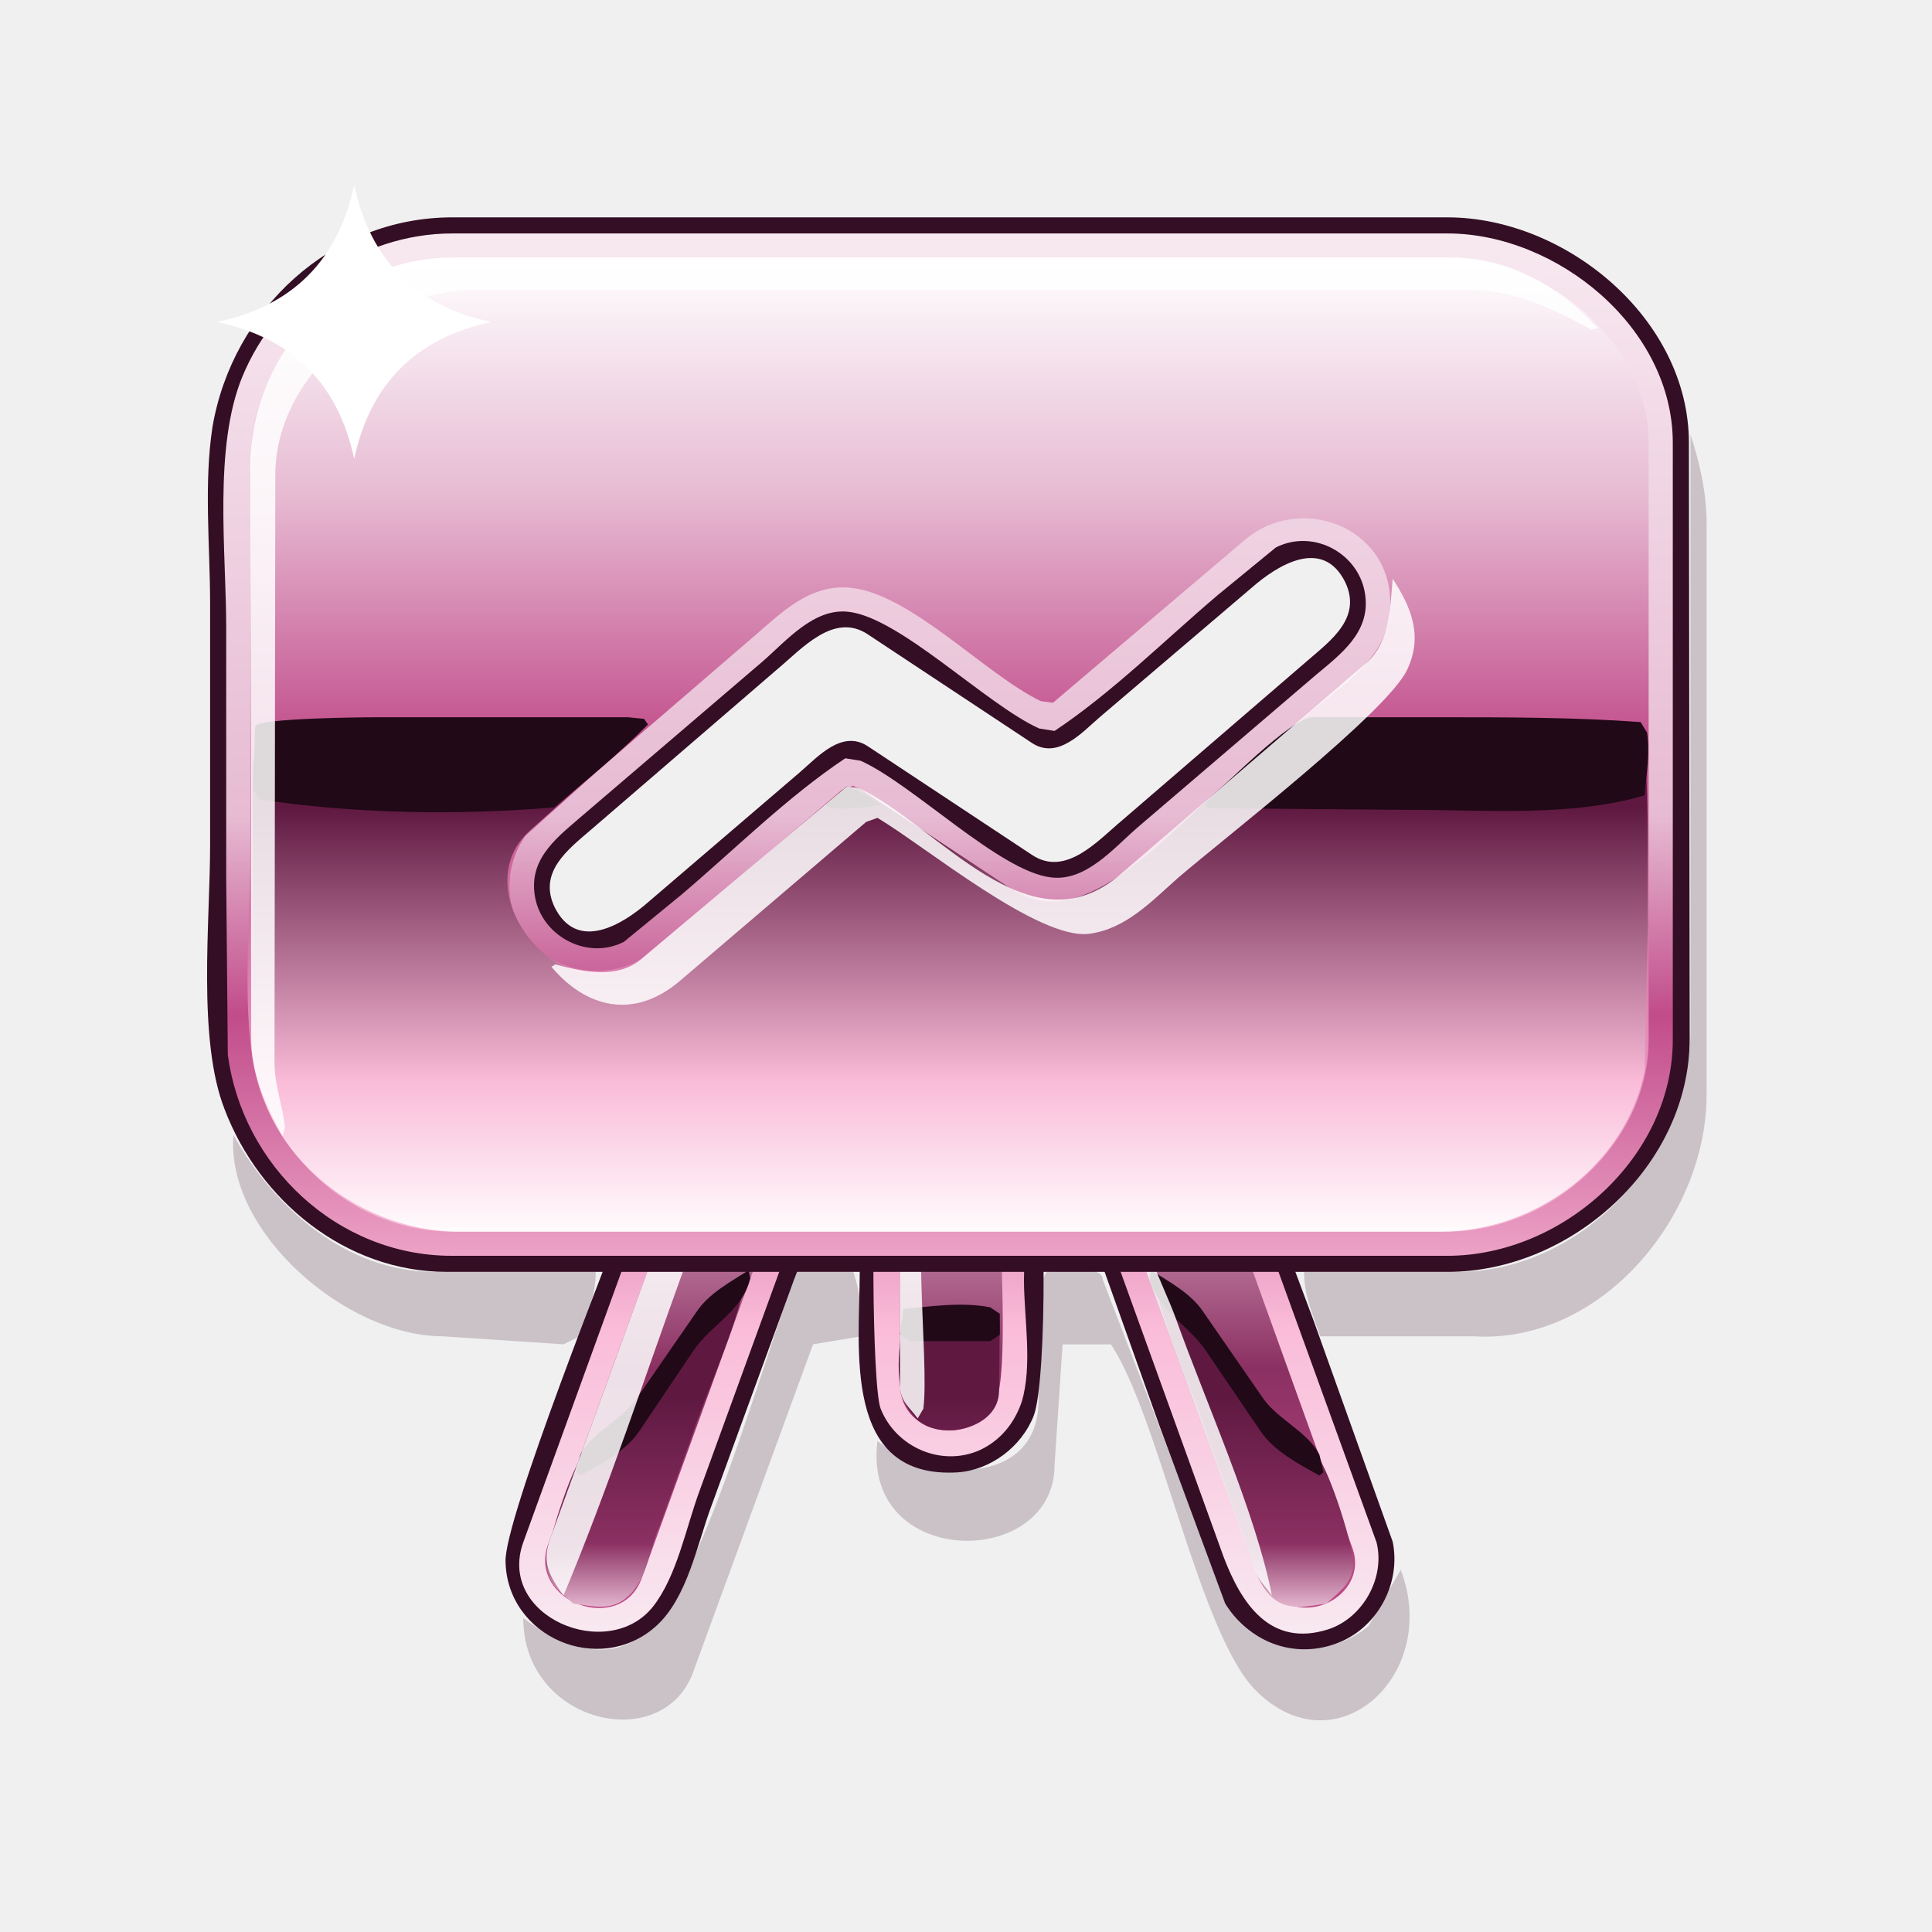
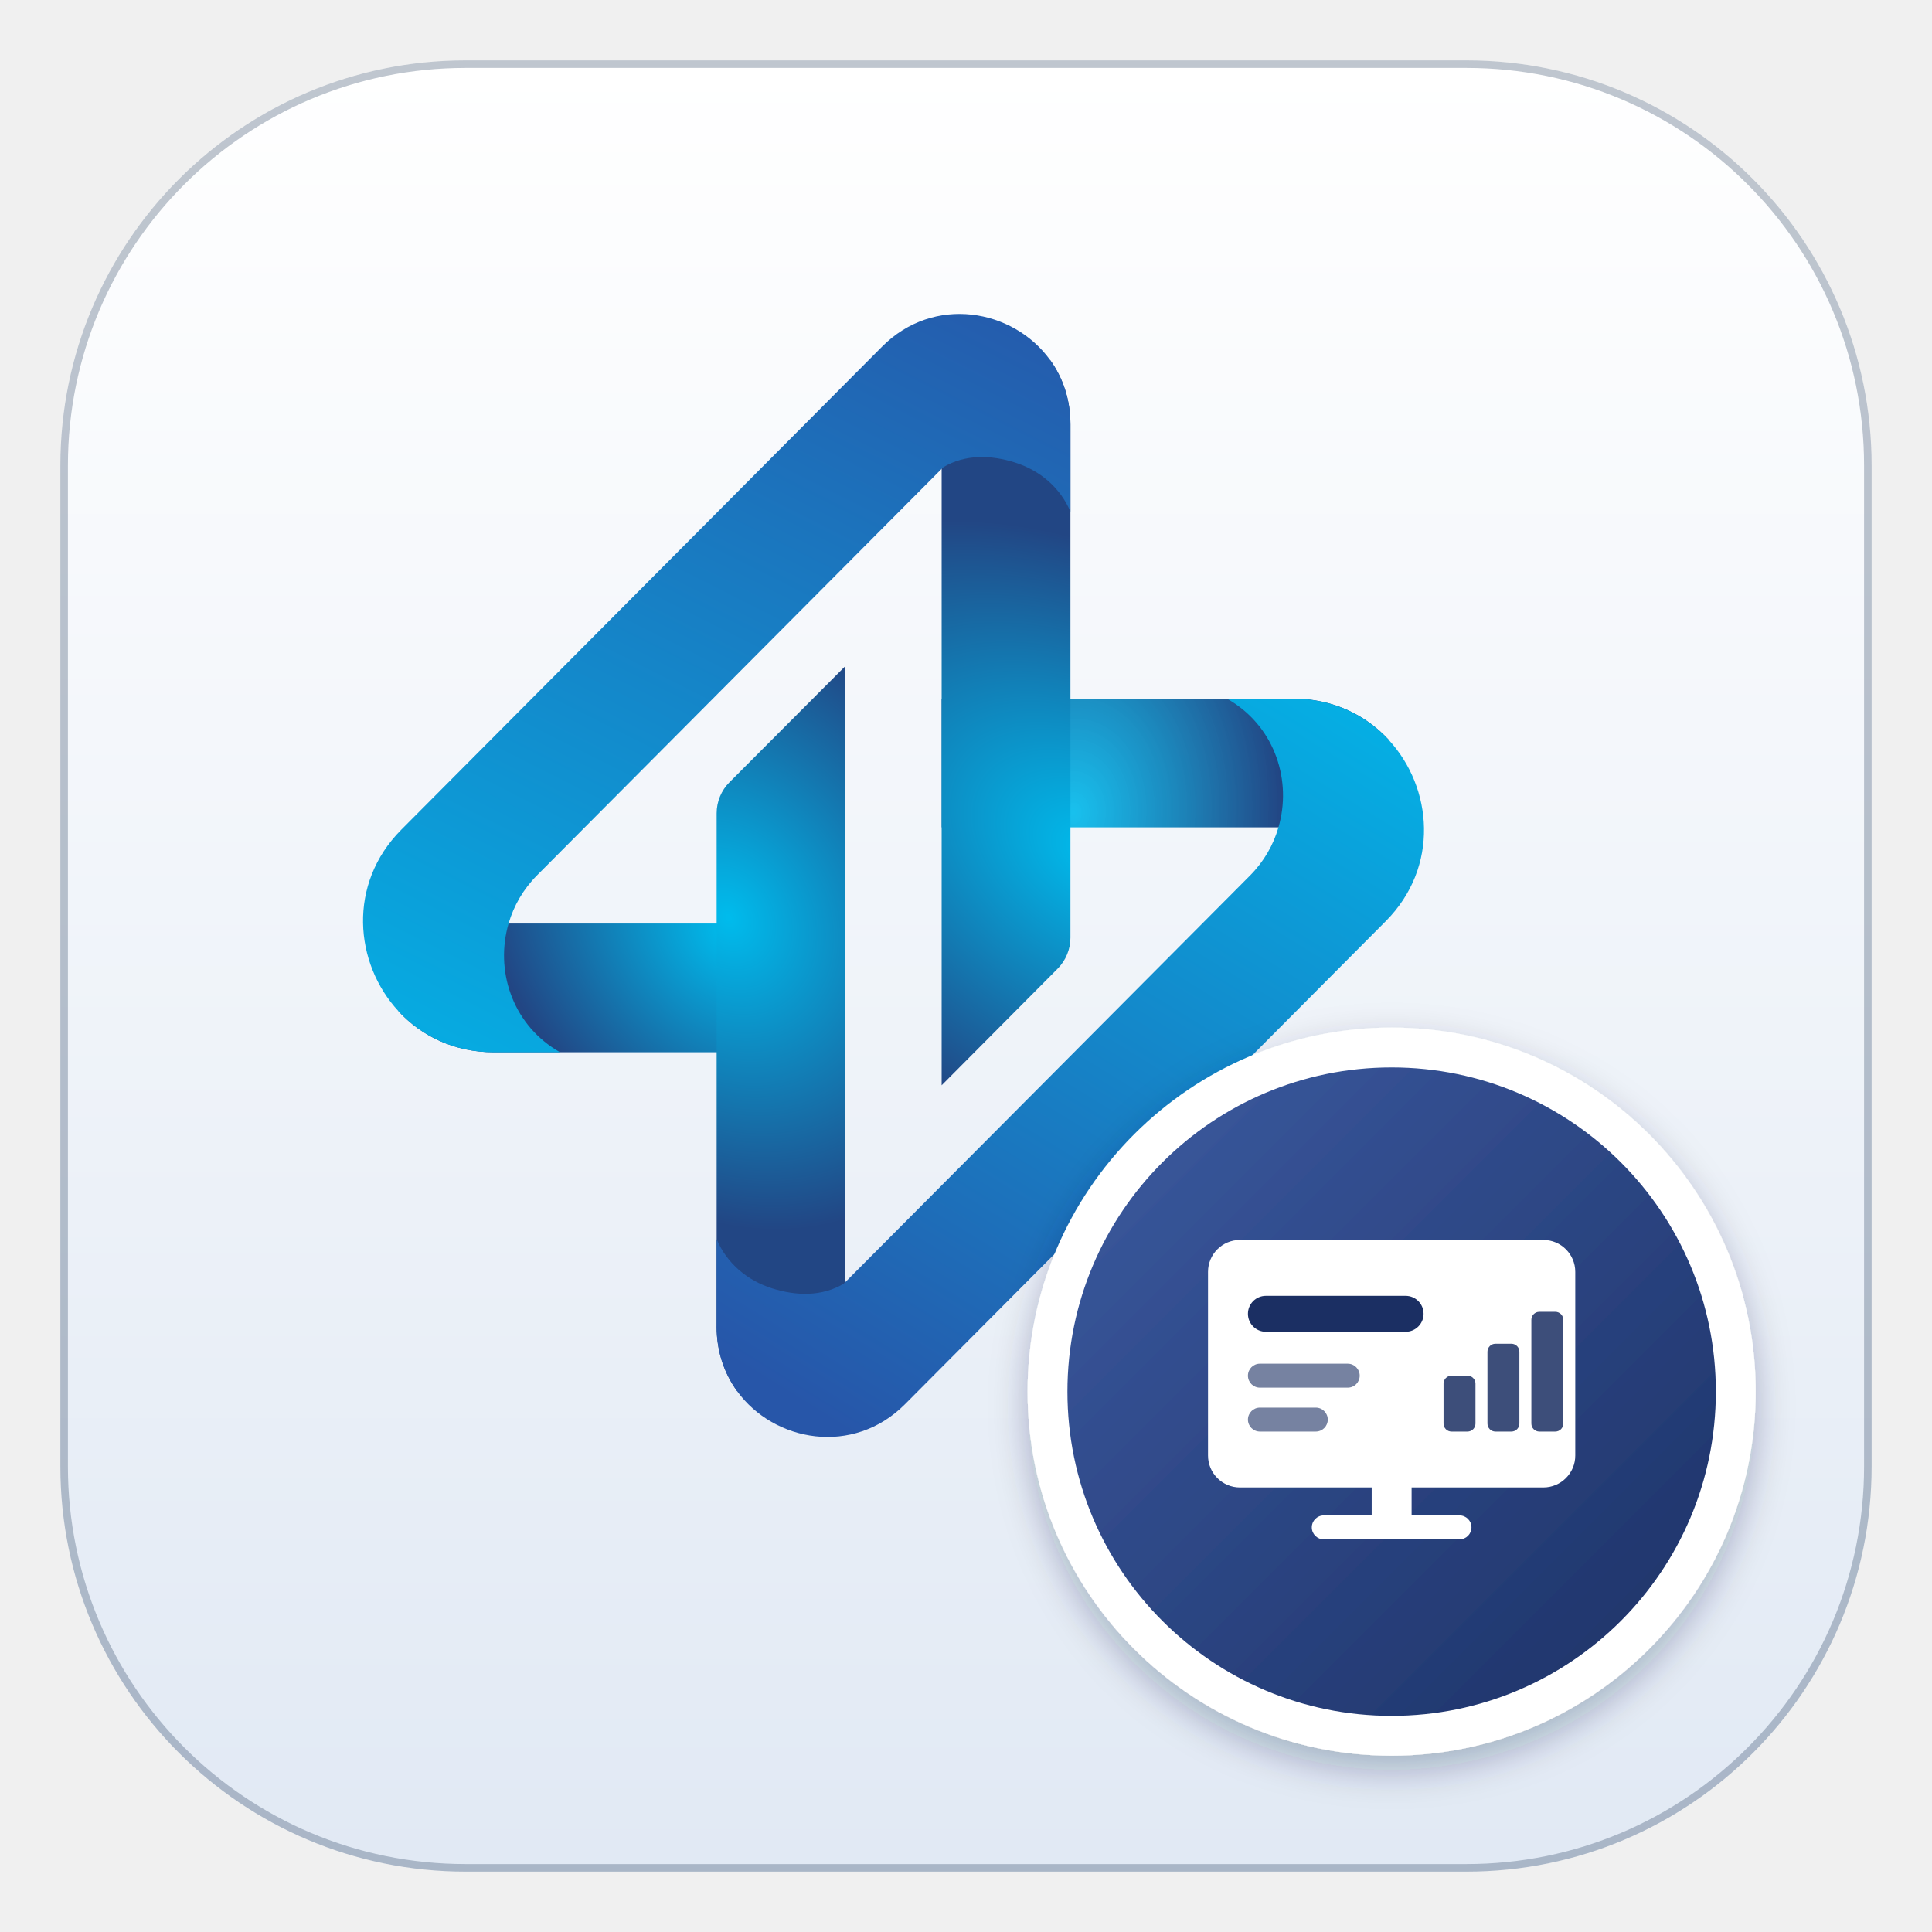
- <svg xmlns="http://www.w3.org/2000/svg" viewBox="0 0 512 512">
-   <g transform="scale(21.33333)">
-     <g fill="none">
-       <defs>
-         <linearGradient id="SVGMynKlb1h" x1="0" x2="0" y1="2.7" y2="20.4" gradientUnits="userSpaceOnUse">
-           <stop offset="0" stop-color="#F8EAF1" />
-           <stop offset=".42" stop-color="#E7BBD3" />
-           <stop offset=".56" stop-color="#C14C8A" />
-           <stop offset=".78" stop-color="#FABCD9" />
-           <stop offset="1" stop-color="#F8EAF1" />
-         </linearGradient>
-         <linearGradient id="SVG90mstbGz" x1="0" x2="0" y1="14" y2="20" gradientUnits="userSpaceOnUse">
-           <stop offset="0" stop-color="#E7BBD3" />
-           <stop offset=".5" stop-color="#8B3062" />
-           <stop offset="1" stop-color="#C14C8A" />
-         </linearGradient>
-         <linearGradient id="SVGF7XNod0h" x1="0" x2="0" y1="14" y2="20" gradientUnits="userSpaceOnUse">
-           <stop offset=".56" stop-color="#5F1941" />
-           <stop offset=".86" stop-color="#8B3062" />
-           <stop offset="1" stop-color="#E7BBD3" />
-         </linearGradient>
-         <linearGradient id="SVGDtTd9dvy" x1="0" x2="0" y1="3.2" y2="15.4" gradientUnits="userSpaceOnUse">
-           <stop offset="0" stop-color="#fff" />
-           <stop offset=".24" stop-color="#E7BBD3" />
-           <stop offset=".5" stop-color="#C14C8A" />
-           <stop offset="1" stop-color="#FABCD9" />
-         </linearGradient>
-         <linearGradient id="SVG31PJBdzj" x1="0" x2="0" y1="3.2" y2="15.4" gradientUnits="userSpaceOnUse">
-           <stop offset=".56" stop-color="#5F1941" />
-           <stop offset=".84" stop-color="#FABCD9" />
-           <stop offset="1" stop-color="#fff" />
-         </linearGradient>
-       </defs>
-       <path fill="#340E24" fill-opacity=".2" d="M21 5.4v7.4c0 1.5-1.3 3-2.9 3h-1.9c0 .3.1.5.2.8h1.9c1.6.1 2.9-1.5 2.9-3V6.5c0-.4-.1-.8-.2-1.1M2.9 14.1c-.1 1.2 1.4 2.5 2.6 2.5l1.5.1l.2-.1c.1-.3.2-.5.2-.8h-2c-1.1 0-2-.8-2.5-1.7m7 1.7c-.4 1-1.2 4-1.9 4.5c-.5.4-1.1.1-1.5-.2c0 1.3 1.7 1.7 2.1.7l1.5-4.1l.6-.1c0-.3 0-.5-.1-.8zm3.1 0l-.1.2v1.4c0 1.1-1.4 1-2 .5c-.2 1.6 2.2 1.6 2.2.3l.1-1.5h.6c.6.9 1.1 3.6 1.8 4.3c1 1 2.3-.2 1.8-1.5l-.4.7c-.6.5-1.6.3-1.8-.4l-1.5-3.9c0-.2-.5-.1-.7-.1" />
-       <path fill="#340E24" d="M8.8 13.47c-.6.19-.74.81-.93 1.33c-.28.75-1.61 4.08-1.59 4.6c.02.94 1.17 1.43 1.87.8c.39-.35.51-1.02.69-1.5l.99-2.71c.15-.43.42-.93.45-1.39c.05-.79-.73-1.37-1.48-1.13m2.61.01c-.35.12-.61.44-.7.8c-.12.46-.03 1.04-.03 1.52c0 .94-.23 2.58 1.22 2.49c.41-.03.79-.32.94-.7c.17-.43.17-3.14-.03-3.55c-.25-.52-.86-.75-1.4-.56m2.61.01c-.47.18-.77.71-.69 1.21l1.08 3.03l.81 2.19c.29.47.84.69 1.37.5c.51-.18.82-.74.71-1.27l-.98-2.74l-.92-2.46c-.28-.47-.87-.66-1.38-.46" />
-       <path fill="url(#SVGMynKlb1h)" d="M8.31 14.17L6.5 19.16c-.33.92 1.05 1.5 1.61.8c.3-.38.41-.98.58-1.44l1.03-2.83c.17-.47.51-1.05.28-1.54c-.32-.68-1.41-.73-1.69.02m3.19-.51c-.29.09-.5.34-.59.62c-.09.31-.08 2.94.03 3.22c.19.48.76.73 1.24.51c.25-.12.42-.33.51-.59c.14-.45.03-1.06.03-1.52c0-.68.25-1.87-.54-2.21a1 1 0 0 0-.68-.03m2.61.01c-.46.17-.67.68-.55 1.13l1.64 4.54c.22.58.58 1.13 1.3.9c.43-.14.71-.64.6-1.08l-1.79-4.94c-.19-.47-.7-.73-1.2-.55" />
-       <path fill="url(#SVG90mstbGz)" d="m8.58 14.32l-1.77 4.86c-.26.72.9 1.14 1.16.43l1.78-4.91c.27-.73-.91-1.1-1.17-.38m2.6.18v2.7c.01.66.94.77 1.19.21c.16-.35.05-2.02.05-2.51c0-.33.03-.68-.28-.89c-.38-.25-.96.02-.96.49m2.66.2l1.71 4.7c.37 1.02 1.49.49 1.25-.17l-1.71-4.75c-.36-.99-1.5-.48-1.25.22" />
-       <path fill="url(#SVGF7XNod0h)" d="M9.19 15.97c-.2.14-.43.29-.57.5l-.73 1.07l-.65.55c-.14.13-.49 1.2-.45 1.39c.04.22.18.3.33.44c.23.03.47.1.67-.08c.26-.22.27-.6.41-.9l.37-1.03c.21-.64.51-1.25.67-1.9zm5.22 0l-.05.04c.16.65.46 1.26.67 1.9l.37 1.04c.14.29.15.66.41.9c.2.17.44.1.67.07c.14-.14.29-.22.33-.44c.04-.19-.31-1.26-.45-1.39l-.65-.55l-.73-1.07c-.15-.21-.37-.36-.57-.5m-3.19.41c-.05.38-.16.96.19 1.27c.3.25 1 .09 1-.37l.01-.86l-.12-.05z" />
-       <path fill="#210917" d="M9.3 15.78c-.22.14-.5.29-.65.52l-.74 1.07c-.18.27-.55.41-.7.7l-.05.22l.05.04c.25-.14.56-.3.73-.55l.68-1.01c.23-.33.6-.48.7-.89zm5 0l-.02.1c.1.41.47.56.7.9l.68 1c.17.25.48.41.73.55l.05-.04l-.05-.22c-.15-.29-.51-.43-.7-.7l-.74-1.07c-.15-.23-.43-.38-.65-.52m-3.08.48c-.01.1-.03.22-.04.32l.12.08h1l.12-.08v-.26l-.12-.08c-.35-.07-.74-.01-1.08.02" />
-       <path fill="#fff" fill-opacity=".85" d="M8.58 14.32L6.84 19.1c-.12.32-.01.48.16.72c.55-1.31 1.01-2.72 1.5-4.07c.3-.82.24-1.39 1.22-1.46c-.07-.09-.09-.18-.2-.26a.62.62 0 0 0-.94.29m2.6.28v2.6c0 .21.12.28.22.42l.07-.12c.08-.63-.19-2.52.14-2.94c.18-.24.48-.25.73-.27c-.06-.08-.06-.16-.15-.24c-.45-.38-1.02.04-1.01.55m2.66.1l1.74 4.79c.05.14.14.22.22.33c-.2-1.03-.83-2.42-1.2-3.46c-.14-.38-.5-1.07-.48-1.46c.03-.51.5-.58.89-.6c-.09-.11-.12-.22-.25-.3c-.45-.27-1.11.17-.92.7" />
-       <path fill="#340E24" d="M5.62 2.7c-1.51 0-2.73 1.15-2.98 2.6c-.11.71-.03 1.49-.03 2.2v3c0 .95-.16 2.41.18 3.28c.43 1.13 1.5 2.02 2.76 2.02h12.43c1.54 0 3.01-1.32 3.01-2.9l-.01-7.4c0-1.54-1.53-2.8-3-2.8zm7.2 7.92l-2.04-1.35c-.32-.21-.62.13-.84.32L8.06 11.2c-.33.29-.89.63-1.17.07c-.21-.44.17-.72.46-.97l2.31-1.99c.3-.25.7-.71 1.12-.43l2.04 1.35c.32.21.62-.13.84-.32l1.89-1.61c.32-.28.88-.63 1.16-.07c.21.44-.17.72-.46.97l-2.31 1.99c-.3.25-.7.71-1.12.43" />
-       <path fill="url(#SVGMynKlb1h)" d="M5.62 2.9c-1.14 0-2.18.74-2.61 1.78c-.36.88-.2 2.17-.2 3.12v3.1l.02 2.2c.18 1.38 1.36 2.5 2.78 2.5h12.37c1.43 0 2.81-1.23 2.8-2.7V5.5c0-1.43-1.44-2.6-2.8-2.6zm4.88 6.52c-.72.48-1.37 1.13-2.03 1.69l-.72.59c-.47.24-1.05-.09-1.11-.6c-.06-.46.31-.72.62-.99l2.21-1.89c.3-.26.64-.67 1.07-.62c.64.07 1.72 1.16 2.37 1.45l.19.03c.72-.48 1.37-1.13 2.03-1.69l.72-.59c.48-.24 1.05.09 1.11.6c.06.46-.31.73-.62.99l-2.21 1.89c-.3.26-.64.67-1.07.62c-.64-.07-1.72-1.16-2.37-1.45z" />
-       <path fill="url(#SVGDtTd9dvy)" d="M5.62 3.2c-1.26 0-2.3.98-2.49 2.2l-.02 2.2v3.1c0 .82-.14 2.15.14 2.9c.37.98 1.29 1.7 2.37 1.7h12.36c1.27 0 2.51-1.09 2.5-2.4V5.5c0-1.27-1.31-2.3-2.5-2.3zm4.98 6.56l-.14.05l-2.32 1.98c-.69.59-1.82.16-1.81-.79c0-.22.07-.44.2-.62l.89-.8l1.94-1.67c.35-.3.69-.65 1.19-.61c.75.06 1.69 1.08 2.38 1.41l.15.02l2.38-2.02c.69-.59 1.82-.17 1.81.79c0 .22-.07.44-.2.62c-.23.31-.6.55-.89.81l-1.94 1.66c-.35.3-.69.65-1.19.61c-.63-.05-1.86-1.08-2.45-1.44" />
-       <path fill="url(#SVG31PJBdzj)" d="m3.17 9.32l-.03.18v3.4c0 1.36 1.26 2.4 2.56 2.4h12.2c1.17 0 2.3-.83 2.53-2l.04-1.8c-.01-.73.02-1.46-.04-2.18l-.05-.04h-4.57c-.11 0-.55.43-.66.52c-.59.51-1.7 1.83-2.56 1.26l-1.92-1.27l-.15-.02l-2.5 2.11c-.97.83-2.3-.78-1.44-1.56L7.72 9.3c-.76-.07-1.55-.03-2.32-.03c-.74 0-1.52-.05-2.23.05" />
-       <path fill="#210917" d="M3.22 9.93c1.18.18 2.47.2 3.66.1c.4-.33.81-.67 1.17-1.03L8 8.93l-.2-.02H4.7c-.19 0-1.48.01-1.53.11l-.03.78zm11.74.07l.05.04l2.49.02c.95 0 2.02.09 2.93-.18c.02-.25.07-.52.03-.78l-.08-.13c-.82-.06-1.65-.06-2.48-.06h-1.6c-.25 0-1.13.88-1.34 1.09m-4.44-.23l-.26.23l.05.04c.23.01.42 0 .63-.04c-.2-.16-.21-.14-.42-.23" />
-       <path fill="#fff" fill-opacity=".85" d="M5.62 3.2c-1.43 0-2.51 1.22-2.51 2.6l.01 7.1c0 .44.18.84.39 1.21l.03-.11c-.03-.27-.13-.52-.13-.8l.01-7.3c0-1.26 1.31-2.3 2.5-2.3H18.2c.61 0 1.04.21 1.56.49c.02.02.06-.02.09-.01c-.47-.51-1.09-.88-1.81-.88zM17.3 7.19c-.03.34-.03.78-.32 1.04l-3.06 2.63c-1.13.98-2.26-.6-3.25-1.07l-.15-.02l-2.55 2.14c-.3.26-.74.16-1.07.07l-.05.03c.43.51 1.02.66 1.59.18l2.32-1.98l.14-.05c.59.35 2 1.52 2.63 1.44c.46-.06.78-.41 1.11-.7c.57-.49 2.59-2.05 2.84-2.58c.2-.42.05-.78-.18-1.13" />
-       <path fill="#fff" d="M4.4 2.3Q4.7 3.7 6.1 4q-1.4.3-1.7 1.7Q4.1 4.3 2.7 4q1.4-.3 1.7-1.7" />
+ <svg xmlns="http://www.w3.org/2000/svg" width="1024" height="1024" viewBox="0 0 1024 1024">
+   <defs>
+     <linearGradient id="tile" x1="0" y1="0" x2="0" y2="1">
+       <stop offset="0" stop-color="#FFFFFF" />
+       <stop offset="1" stop-color="#E1E9F4" />
+     </linearGradient>
+     <linearGradient id="prod" x1="0" y1="0" x2="1" y2="1">
+       <stop offset="0" stop-color="#3D5CA3" />
+       <stop offset="1" stop-color="#1B2F63" />
+     </linearGradient>
+     <filter id="drop" x="-10%" y="-10%" width="120%" height="130%">
+       <feDropShadow dx="0" dy="11.52" stdDeviation="13.44" flood-color="#0B2347" flood-opacity=".30" />
+     </filter>
+     <filter id="badge" x="-20%" y="-20%" width="140%" height="150%">
+       <feDropShadow dx="0" dy="7.68" stdDeviation="9.60" flood-color="#0B2347" flood-opacity=".28" />
+     </filter>
+   </defs>
+   <rect x="32.0" y="32.0" width="960.0" height="960.0" rx="214.75" fill="url(#tile)" />
+   <rect x="34.0" y="34.0" width="956.0" height="956.0" rx="212.75" fill="none" stroke="#0B2347" stroke-opacity="0.26" stroke-width="4" />
+   <svg x="192.40" y="166.40" width="562.39" height="595.20" viewBox="0 0 960 1016">
+     <g clip-path="url(#clip0_926_87)">
+       <path d="M927.934 385.205L848.586 464.521H523.522V348.039H841.63C877.481 348.039 907.246 362.813 927.934 385.205Z" fill="url(#paint0_radial_926_87)" />
+       <path d="M436.478 551.505V667.986H118.37C82.519 667.986 52.754 653.212 32.066 630.821L111.414 551.505H436.478Z" fill="url(#paint1_radial_926_87)" />
+       <path d="M640.051 99.892V564.285C640.051 574.791 635.883 584.862 628.493 592.326L523.522 697.867V139.589L621.589 41.562C633.045 57.41 640.051 77.194 640.051 99.892Z" fill="url(#paint2_radial_926_87)" />
+       <path d="M640.051 99.893V178.953C630.973 157.124 612.281 141.455 589.752 134.374C567.786 127.447 544.619 126.962 525.006 138.669L523.522 140.151L157.545 507.821C144.913 520.499 136.321 535.606 131.718 551.505C119.521 593.272 134.505 640.79 174.448 665.686C175.726 666.479 177.005 667.245 178.309 667.987H118.395C82.544 667.987 52.779 653.212 32.092 630.821C-7.953 587.52 -14.192 515.694 34.649 466.617L469.618 29.574C516.362 -17.381 588.039 -4.729 621.589 41.562C633.045 57.41 640.051 77.194 640.051 99.893Z" fill="url(#paint3_linear_926_87)" />
+       <path d="M436.478 318.465V876.437L338.411 974.463C326.955 958.615 319.949 938.831 319.949 916.133V451.766C319.949 441.235 324.117 431.138 331.558 423.7L436.478 318.49V318.465Z" fill="url(#paint4_radial_926_87)" />
+       <path d="M319.949 916.108V837.047C329.027 858.876 347.719 874.545 370.248 881.626C392.213 888.553 415.381 889.038 434.994 877.331L436.478 875.849L802.429 508.205C815.061 495.526 823.653 480.42 828.256 464.521C840.454 422.754 825.469 375.236 785.527 350.34C784.248 349.547 782.969 348.78 781.665 348.039H841.579C877.43 348.039 907.195 362.813 927.882 385.205C967.927 428.505 974.166 500.332 925.325 549.409L490.331 986.452C443.586 1033.41 371.91 1020.75 338.36 974.463C326.904 958.616 319.898 938.831 319.898 916.133L319.949 916.108Z" fill="url(#paint5_linear_926_87)" />
    </g>
+     <defs>
+       <radialGradient id="paint0_radial_926_87" cx="0" cy="0" r="1" gradientTransform="matrix(186.667 11.8369 -15.4177 242.522 642.963 451.775)" gradientUnits="userSpaceOnUse">
+         <stop stop-color="#00BBEC" stop-opacity="0.9" />
+         <stop offset="1" stop-color="#224684" />
+       </radialGradient>
+       <radialGradient id="paint1_radial_926_87" cx="0" cy="0" r="1" gradientTransform="matrix(-138.272 133.165 -172.68 -178.85 330.864 559.293)" gradientUnits="userSpaceOnUse">
+         <stop offset="0.007" stop-color="#00BBEC" />
+         <stop offset="1" stop-color="#224684" />
+       </radialGradient>
+       <radialGradient id="paint2_radial_926_87" cx="0" cy="0" r="1" gradientTransform="matrix(-142.222 211.091 -318.286 -213.904 660.741 487.286)" gradientUnits="userSpaceOnUse">
+         <stop offset="0.007" stop-color="#00BBEC" />
+         <stop offset="1" stop-color="#224684" />
+       </radialGradient>
+       <linearGradient id="paint3_linear_926_87" x1="-25.679" y1="807.868" x2="449.09" y2="-134.077" gradientUnits="userSpaceOnUse">
+         <stop offset="0.007" stop-color="#00BBEC" />
+         <stop offset="1" stop-color="#2756A9" />
+       </linearGradient>
+       <radialGradient id="paint4_radial_926_87" cx="0" cy="0" r="1" gradientTransform="matrix(146.173 255.48 -210.092 119.901 330.864 546.47)" gradientUnits="userSpaceOnUse">
+         <stop offset="0.007" stop-color="#00BBEC" />
+         <stop offset="1" stop-color="#224684" />
+       </radialGradient>
+       <linearGradient id="paint5_linear_926_87" x1="1086.42" y1="335.379" x2="606.253" y2="1115.56" gradientUnits="userSpaceOnUse">
+         <stop offset="0.007" stop-color="#00BBEC" />
+         <stop offset="1" stop-color="#2756A9" />
+       </linearGradient>
+       <clipPath id="clip0_926_87">
+         <rect width="960" height="1016" fill="white" />
+       </clipPath>
+     </defs>
+   </svg>
+   <circle cx="737.60" cy="737.60" r="182.40" fill="url(#prod)" stroke="#FFFFFF" stroke-width="21.12" filter="url(#badge)" />
+   <g transform="translate(631.81,631.81) scale(2.1158)">
+     <rect x="4" y="12" width="92" height="62" rx="8" fill="#FFFFFF" />
+     <rect x="14" y="26" width="44" height="9" rx="4.5" fill="#1B2F63" />
+     <rect x="14" y="43" width="28" height="6" rx="3" fill="#1B2F63" fill-opacity=".6" />
+     <rect x="14" y="54" width="20" height="6" rx="3" fill="#1B2F63" fill-opacity=".6" />
+     <rect x="63" y="46" width="8" height="14" rx="2" fill="#1B2F63" fill-opacity=".85" />
+     <rect x="74" y="38" width="8" height="22" rx="2" fill="#1B2F63" fill-opacity=".85" />
+     <rect x="85" y="30" width="8" height="30" rx="2" fill="#1B2F63" fill-opacity=".85" />
+     <rect x="45" y="72" width="10" height="11" fill="#FFFFFF" />
+     <rect x="30" y="81" width="40" height="6" rx="3" fill="#FFFFFF" />
  </g>
</svg>
